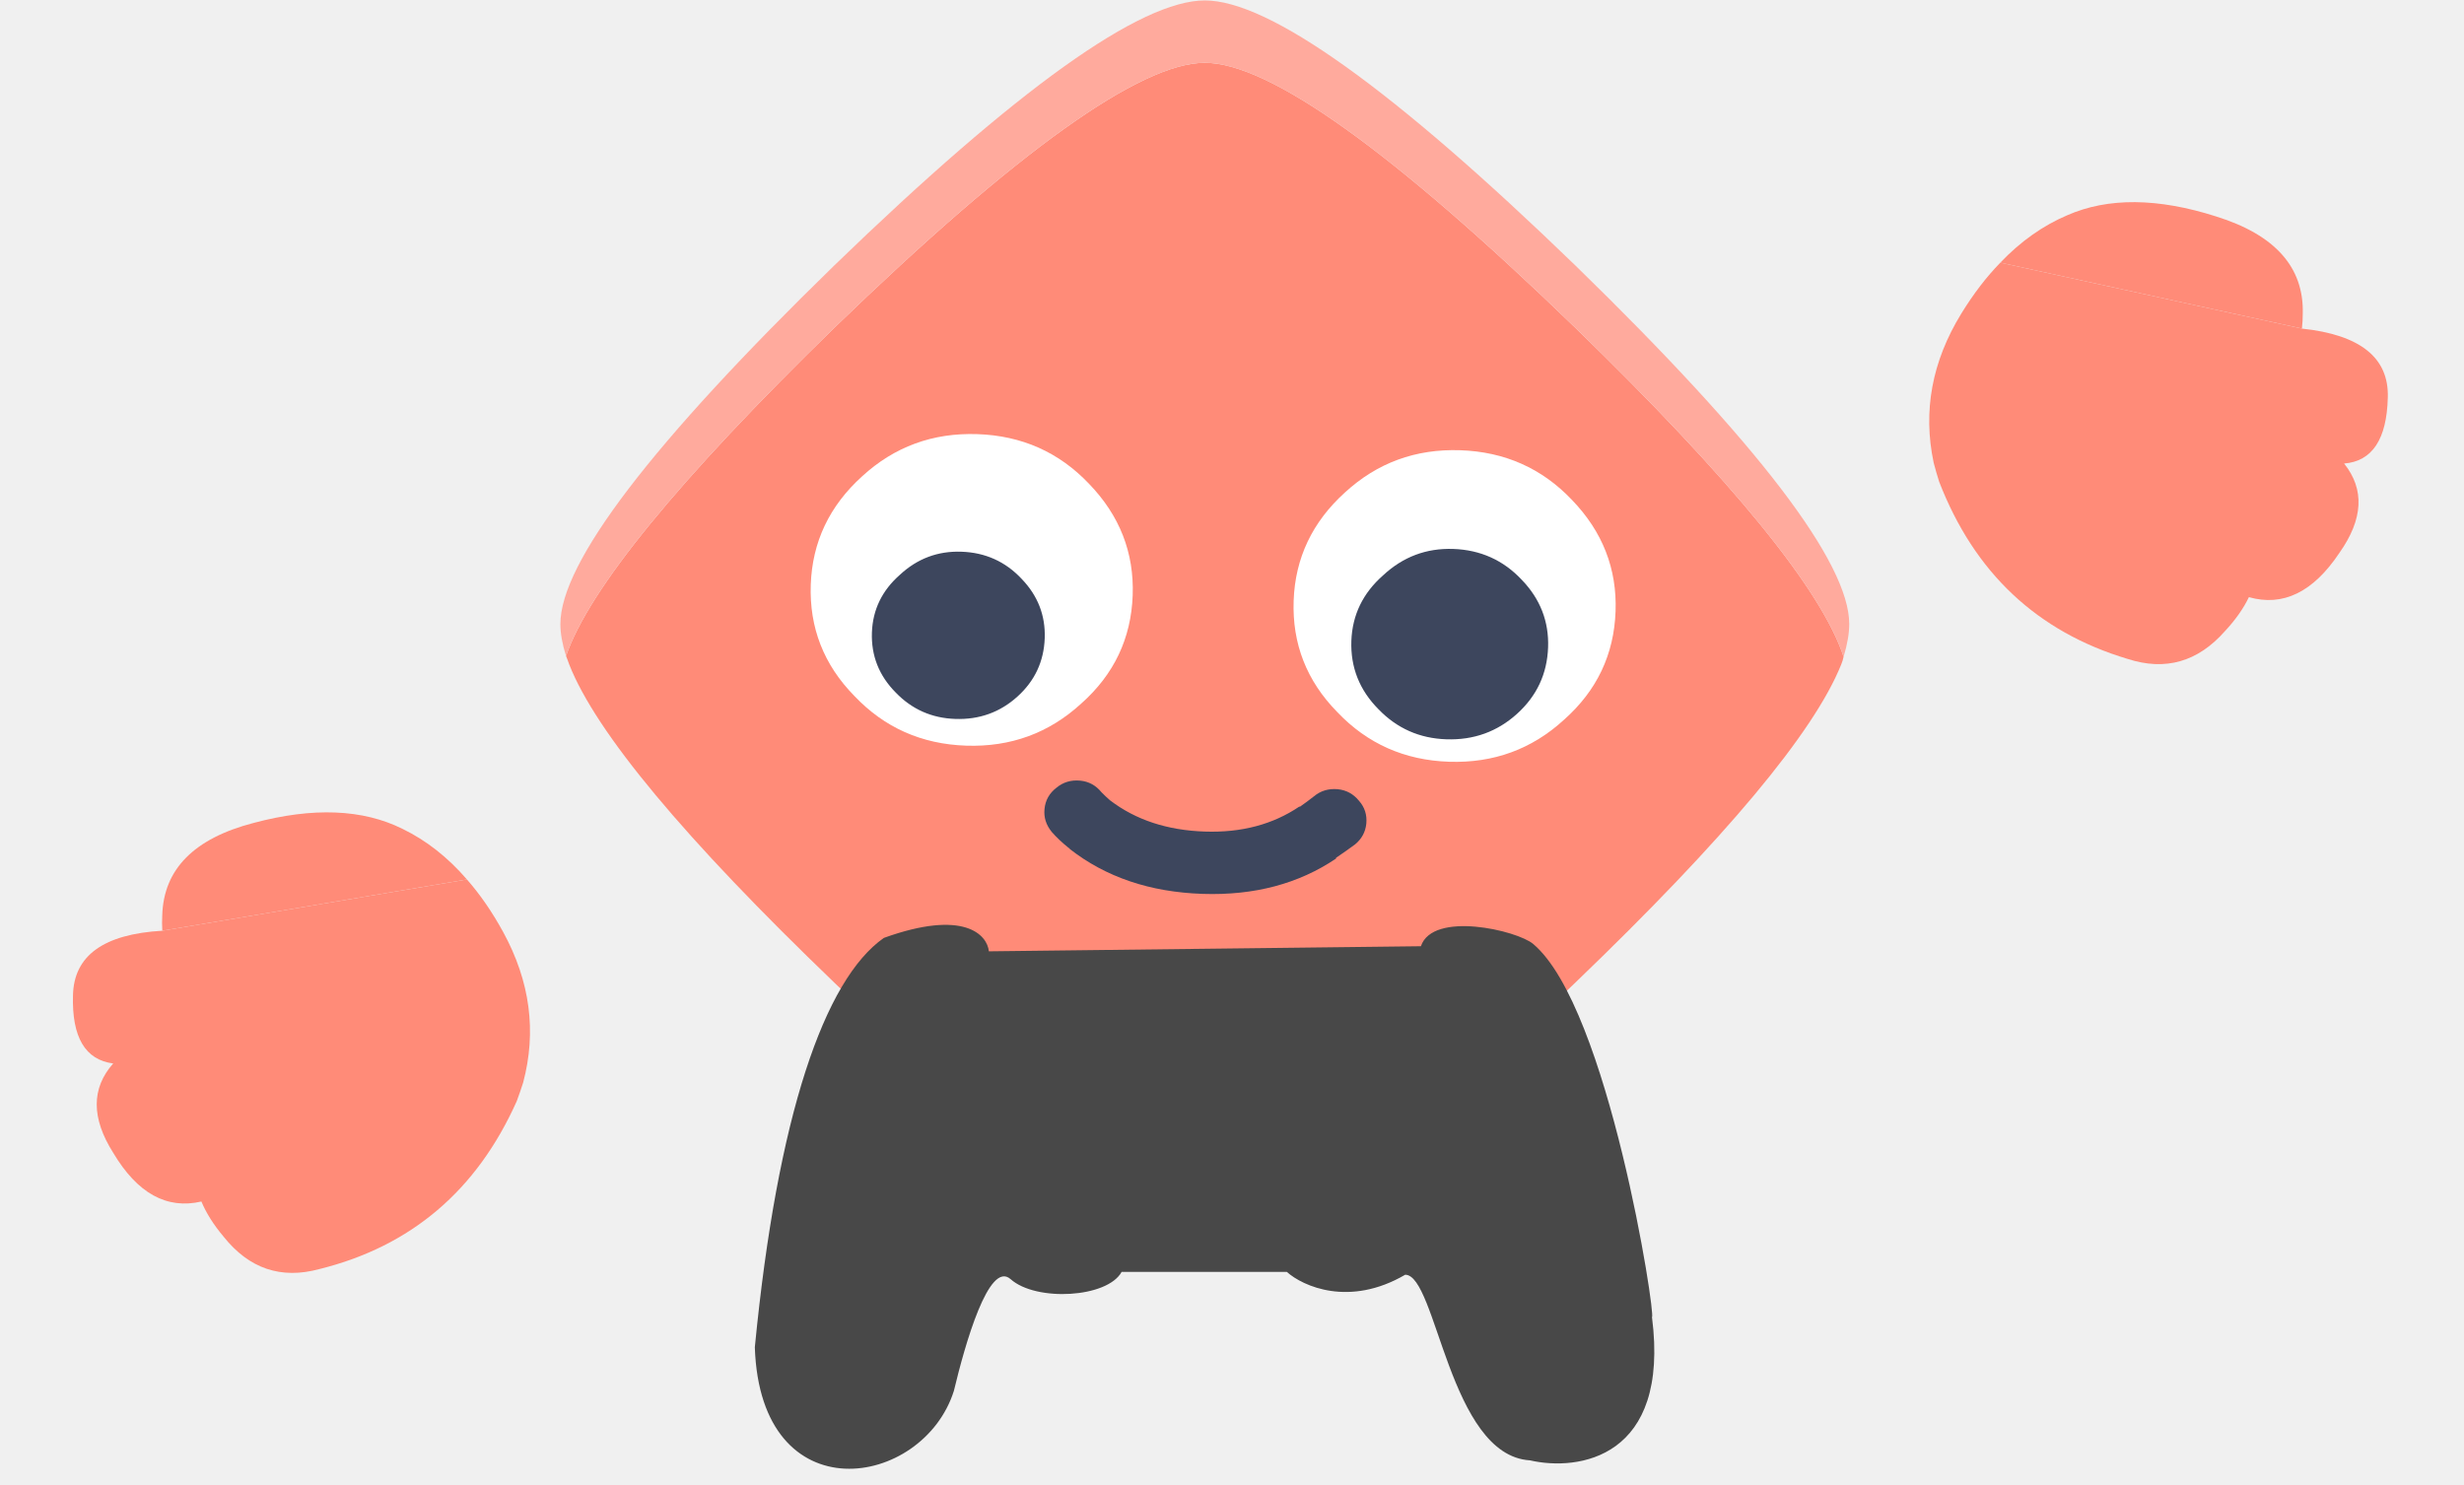
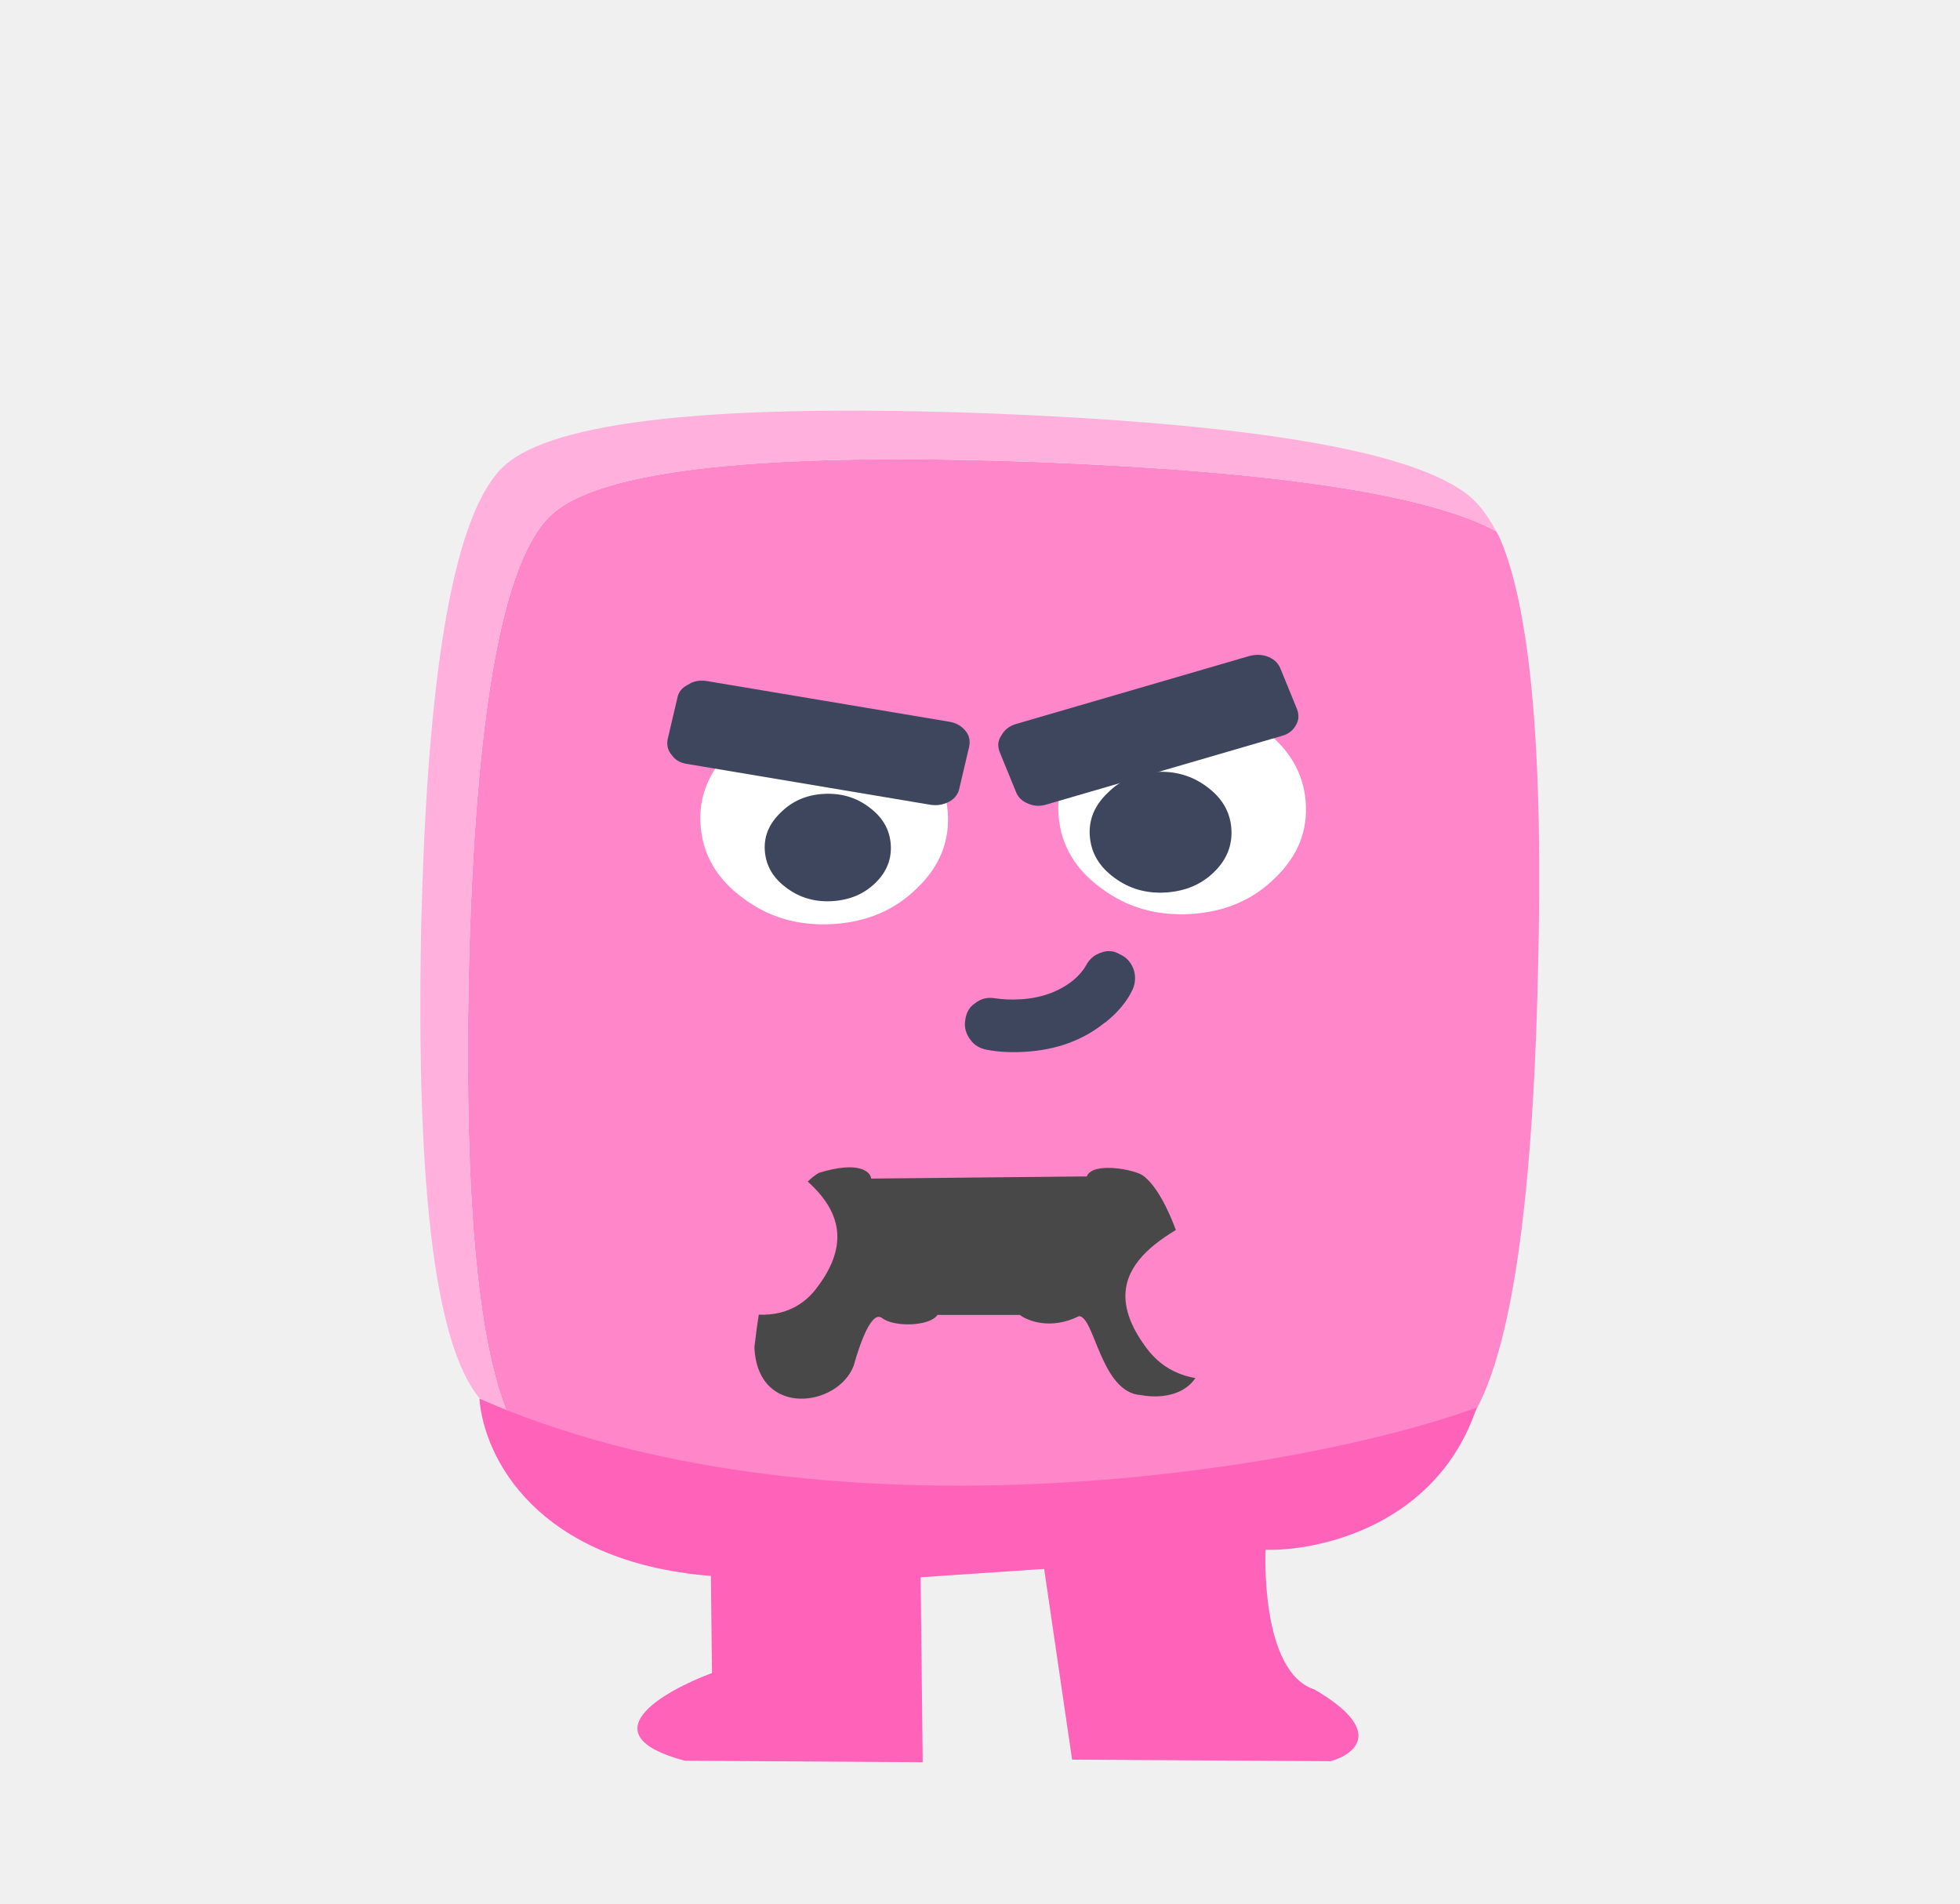
- <svg xmlns="http://www.w3.org/2000/svg" width="151" height="91" viewBox="0 0 151 91" fill="none">
-   <path d="M96.542 20.094C85.353 9.264 77.783 3.849 73.834 3.849C69.885 3.849 62.316 9.264 51.126 20.094C41.583 29.395 36.103 36.1 34.688 40.209C34.754 40.368 34.82 40.543 34.885 40.734C36.531 44.907 41.945 51.404 51.126 60.227C62.283 71.057 69.852 76.472 73.834 76.472C77.783 76.472 85.353 71.057 96.542 60.227C105.724 51.404 111.154 44.907 112.832 40.734C112.898 40.575 112.947 40.416 112.98 40.256C111.631 36.147 106.152 29.427 96.542 20.094Z" fill="#FF8B78" />
-   <path d="M52.835 29.195C50.828 31.008 49.779 33.219 49.686 35.829C49.592 38.47 50.482 40.746 52.356 42.656C54.196 44.598 56.481 45.614 59.21 45.705C61.939 45.796 64.291 44.934 66.265 43.12C68.27 41.339 69.32 39.128 69.414 36.486C69.507 33.877 68.617 31.601 66.743 29.659C64.903 27.718 62.619 26.701 59.889 26.61C57.16 26.519 54.809 27.381 52.835 29.195Z" fill="white" />
-   <path d="M62.35 42.697C63.415 41.735 63.973 40.542 64.023 39.119C64.073 37.724 63.601 36.511 62.607 35.48C61.614 34.42 60.382 33.866 58.911 33.817C57.469 33.769 56.215 34.24 55.149 35.231C54.055 36.192 53.483 37.37 53.433 38.766C53.382 40.189 53.869 41.417 54.892 42.449C55.886 43.48 57.104 44.019 58.546 44.067C60.017 44.116 61.285 43.66 62.35 42.697Z" fill="#3D465D" />
-   <path d="M82.427 30.181C80.421 31.994 79.371 34.206 79.278 36.815C79.184 39.457 80.074 41.733 81.948 43.643C83.789 45.584 86.073 46.6 88.802 46.691C91.531 46.782 93.883 45.921 95.857 44.107C97.862 42.326 98.912 40.114 99.006 37.473C99.099 34.864 98.209 32.588 96.336 30.645C94.496 28.704 92.211 27.688 89.482 27.597C86.753 27.506 84.401 28.367 82.427 30.181Z" fill="white" />
-   <path d="M92.965 43.756C94.178 42.66 94.813 41.303 94.871 39.682C94.927 38.094 94.389 36.713 93.258 35.54C92.127 34.334 90.725 33.703 89.05 33.647C87.41 33.593 85.983 34.129 84.769 35.257C83.523 36.351 82.872 37.692 82.815 39.28C82.758 40.901 83.311 42.298 84.477 43.473C85.608 44.646 86.995 45.26 88.635 45.315C90.31 45.371 91.753 44.851 92.965 43.756Z" fill="#3D465D" />
-   <path d="M81.876 52.625L81.877 52.578C82.282 52.304 82.671 52.031 83.043 51.756C83.45 51.419 83.678 50.997 83.73 50.489C83.782 49.949 83.634 49.482 83.286 49.088C82.939 48.662 82.503 48.425 81.978 48.375C81.42 48.325 80.937 48.468 80.53 48.805C80.259 49.019 79.972 49.232 79.668 49.445L79.619 49.444C78 50.537 76.072 51.046 73.837 50.971C71.535 50.895 69.599 50.257 68.028 49.057C67.837 48.892 67.662 48.726 67.503 48.562C67.156 48.136 66.72 47.898 66.195 47.849C65.637 47.798 65.155 47.942 64.748 48.279C64.308 48.614 64.062 49.052 64.01 49.592C63.959 50.1 64.107 50.567 64.454 50.993C64.738 51.321 65.089 51.651 65.505 51.984C65.538 51.985 65.553 52.002 65.552 52.033C67.762 53.764 70.478 54.683 73.701 54.79C76.857 54.895 79.582 54.174 81.876 52.625Z" fill="#3D465D" />
-   <path d="M96.542 16.272C85.352 5.442 77.783 0.027 73.834 0.027C69.885 0.027 62.316 5.442 51.126 16.272C39.937 27.165 34.342 34.491 34.342 38.25C34.342 38.823 34.458 39.476 34.688 40.209C36.103 36.1 41.582 29.395 51.126 20.094C62.316 9.264 69.885 3.85 73.834 3.85C77.783 3.85 85.352 9.264 96.542 20.094C106.151 29.427 111.631 36.148 112.98 40.257C113.211 39.492 113.326 38.823 113.326 38.25C113.326 34.491 107.731 27.165 96.542 16.272Z" fill="#FFAA9D" />
-   <path d="M46.258 82.58C47.64 68.374 50.519 60.041 54.166 57.488C59.078 55.715 60.502 57.298 60.6 58.311L87.076 57.999C87.806 55.825 92.965 57.023 93.96 57.862C98.578 61.756 101.495 80.727 101.237 80.727C102.351 89.392 96.717 90.194 93.761 89.512C88.811 89.213 88.038 78.134 86.115 78.134C82.697 80.13 79.852 78.849 78.857 77.959H68.737C67.867 79.558 63.496 79.799 61.933 78.406C60.602 77.221 59.136 82.412 58.456 85.253C56.565 91.24 46.599 92.872 46.258 82.58Z" fill="#484848" />
-   <path d="M9.947 57.049C9.928 56.732 9.926 56.421 9.943 56.115C10.022 53.282 11.888 51.391 15.541 50.442C19.181 49.469 22.223 49.59 24.666 50.805C26.127 51.513 27.443 52.547 28.616 53.907L9.947 57.049Z" fill="#FF8B78" />
-   <path d="M19.573 77.787C17.223 78.426 15.266 77.764 13.703 75.801C13.092 75.075 12.638 74.357 12.342 73.647C10.219 74.14 8.418 73.146 6.94 70.664C5.591 68.533 5.59 66.706 6.937 65.185C5.221 64.964 4.4 63.573 4.473 61.01C4.524 58.578 6.349 57.257 9.947 57.049L28.615 53.907C29.426 54.829 30.167 55.905 30.839 57.135C32.488 60.153 32.894 63.227 32.059 66.359C31.934 66.749 31.804 67.128 31.667 67.495C29.225 72.964 25.194 76.394 19.573 77.787Z" fill="#FF8B78" />
-   <path d="M141.067 20.14C141.102 19.825 141.12 19.514 141.119 19.208C141.186 16.375 139.42 14.396 135.821 13.271C132.235 12.124 129.191 12.097 126.688 13.193C125.193 13.829 123.825 14.798 122.583 16.1L141.067 20.14Z" fill="#FF8B78" />
-   <path d="M130.383 40.387C132.697 41.139 134.685 40.572 136.348 38.688C136.996 37.992 137.486 37.296 137.818 36.602C139.914 37.197 141.763 36.291 143.368 33.884C144.825 31.821 144.92 29.996 143.653 28.412C145.378 28.274 146.27 26.924 146.33 24.362C146.404 21.93 144.649 20.522 141.066 20.14L122.583 16.1C121.726 16.982 120.931 18.02 120.196 19.217C118.394 22.151 117.829 25.202 118.502 28.37C118.606 28.766 118.717 29.15 118.835 29.523C120.992 35.103 124.841 38.725 130.383 40.387Z" fill="#FF8B78" />
+ <svg xmlns="http://www.w3.org/2000/svg" width="103" height="100" viewBox="0 0 103 100" fill="none">
+   <path d="M54.602 24.279C40.142 23.743 31.608 24.657 29.002 27.024C26.395 29.39 24.937 37.547 24.626 51.494C24.403 63.432 25.166 71.199 26.916 74.795C27.064 74.862 27.222 74.94 27.39 75.028C31.202 76.832 39.02 77.933 50.844 78.331C65.283 78.888 73.817 77.973 76.445 75.587C79.052 73.22 80.51 65.064 80.821 51.117C81.117 39.715 80.457 32.116 78.838 28.32C78.778 28.174 78.706 28.038 78.624 27.912C75.049 25.972 67.042 24.762 54.602 24.279Z" fill="#FF86C9" />
+   <path d="M52.105 21.724C37.645 21.187 29.111 22.102 26.505 24.468C23.898 26.834 22.44 34.991 22.129 48.938C21.86 62.927 22.953 71.179 25.409 73.692C25.783 74.076 26.286 74.443 26.916 74.795C25.166 71.199 24.403 63.432 24.626 51.494C24.937 37.547 26.395 29.39 29.002 27.024C31.608 24.657 40.142 23.743 54.602 24.279C67.042 24.762 75.049 25.972 78.624 27.911C78.277 27.262 77.916 26.746 77.541 26.363C75.086 23.849 66.607 22.303 52.105 21.724Z" fill="#FFB0DC" />
+   <path d="M39.645 70.77C40.236 65.59 41.468 62.552 43.029 61.621C45.131 60.974 45.74 61.552 45.782 61.921L57.111 61.807C57.423 61.015 59.631 61.452 60.056 61.757C62.032 63.177 63.28 70.094 63.17 70.094C63.647 73.254 61.236 73.546 59.971 73.297C57.853 73.188 57.522 69.149 56.7 69.149C55.237 69.877 54.02 69.409 53.594 69.085L49.264 69.085C48.891 69.668 47.021 69.756 46.352 69.248C45.783 68.816 45.155 70.709 44.864 71.744C44.055 73.927 39.791 74.523 39.645 70.77Z" fill="#484848" />
+   <path d="M56.339 92.448L54.871 82.43L48.38 82.868L48.489 92.585L35.99 92.507C30.871 91.144 34.807 88.868 37.415 87.9L37.358 82.799C28.195 82.055 25.434 76.584 25.193 73.485C42.88 81.273 67.861 77.495 77.601 73.956C75.494 80.223 69.205 81.497 66.507 81.424C66.507 81.424 66.197 87.821 69.072 88.761C72.812 90.937 71.196 92.182 69.92 92.532L56.339 92.448Z" fill="#FF62B9" />
+   <path d="M42.864 37.489C41.068 37.595 39.587 38.228 38.419 39.389C37.231 40.552 36.697 41.889 36.819 43.4C36.943 44.931 37.686 46.193 39.049 47.187C40.392 48.201 41.962 48.655 43.758 48.55C45.554 48.444 47.036 47.811 48.203 46.65C49.393 45.506 49.926 44.169 49.803 42.639C49.681 41.127 48.937 39.865 47.573 38.852C46.23 37.838 44.66 37.384 42.864 37.489Z" fill="white" />
+   <path d="M43.274 41.711C42.374 41.764 41.625 42.091 41.027 42.692C40.41 43.278 40.132 43.955 40.194 44.722C40.258 45.505 40.642 46.15 41.348 46.659C42.035 47.169 42.829 47.398 43.729 47.345C44.648 47.291 45.406 46.972 46.005 46.386C46.604 45.801 46.872 45.117 46.808 44.334C46.746 43.567 46.372 42.929 45.685 42.419C44.996 41.893 44.192 41.657 43.274 41.711Z" fill="#3D465D" />
+   <path d="M61.675 36.959C59.879 37.064 58.397 37.698 57.23 38.859C56.041 40.022 55.508 41.358 55.63 42.87C55.754 44.4 56.497 45.662 57.86 46.657C59.203 47.671 60.772 48.125 62.568 48.02C64.365 47.914 65.846 47.281 67.013 46.12C68.204 44.976 68.737 43.639 68.614 42.108C68.491 40.597 67.748 39.335 66.383 38.322C65.04 37.308 63.471 36.854 61.675 36.959Z" fill="white" />
+   <path d="M60.734 40.557C59.722 40.616 58.88 40.983 58.208 41.659C57.514 42.319 57.202 43.08 57.272 43.942C57.343 44.822 57.775 45.547 58.569 46.12C59.341 46.693 60.233 46.95 61.246 46.891C62.278 46.83 63.131 46.471 63.804 45.813C64.478 45.154 64.778 44.385 64.707 43.506C64.638 42.644 64.217 41.926 63.444 41.352C62.67 40.761 61.767 40.496 60.734 40.557Z" fill="#3D465D" />
+   <path d="M35.317 39.689C35.489 39.938 35.762 40.089 36.136 40.141L48.897 42.282C49.25 42.336 49.582 42.279 49.895 42.112C50.186 41.947 50.362 41.705 50.423 41.387L50.933 39.218C50.994 38.899 50.928 38.625 50.736 38.396C50.519 38.131 50.234 37.972 49.882 37.918L37.12 35.777C36.747 35.725 36.426 35.79 36.158 35.973C35.844 36.121 35.656 36.354 35.595 36.672L35.085 38.842C35.024 39.16 35.101 39.443 35.317 39.689Z" fill="#3D465D" />
+   <path d="M53.354 38.049C53.015 38.161 52.77 38.361 52.62 38.647C52.444 38.898 52.413 39.178 52.524 39.486L53.378 41.576C53.49 41.884 53.714 42.102 54.051 42.231C54.365 42.36 54.692 42.369 55.031 42.257L67.33 38.673C67.692 38.578 67.948 38.387 68.099 38.1C68.253 37.851 68.274 37.572 68.162 37.263L67.308 35.174C67.196 34.866 66.983 34.647 66.668 34.517C66.353 34.387 66.015 34.37 65.653 34.466L53.354 38.049Z" fill="#3D465D" />
+   <path d="M58.856 50.142C58.536 49.945 58.197 49.917 57.839 50.058C57.5 50.174 57.246 50.393 57.076 50.715C56.925 50.988 56.696 51.253 56.391 51.511C55.634 52.108 54.715 52.438 53.633 52.501C53.136 52.531 52.666 52.51 52.226 52.44C51.852 52.39 51.523 52.481 51.237 52.714C50.948 52.899 50.776 53.197 50.722 53.608C50.665 53.972 50.758 54.315 51.001 54.636C51.197 54.913 51.494 55.088 51.891 55.16C52.487 55.269 53.142 55.303 53.856 55.261C55.523 55.163 56.927 54.649 58.069 53.718L58.039 53.755C58.735 53.21 59.23 52.617 59.526 51.975C59.672 51.631 59.688 51.282 59.572 50.928C59.433 50.553 59.195 50.29 58.856 50.142Z" fill="#3D465D" />
+   <path d="M60.284 70.869C57.221 66.837 60.941 64.916 64.106 63.432C66.417 62.348 67.937 60.347 68.996 58.056L69.641 56.66L79.567 59.222L77.945 63.117C77.448 65.229 64.657 76.626 60.284 70.869Z" fill="#FF86C9" />
+   <path d="M42.884 67.714C45.84 63.904 42.335 61.716 39.396 60.001C37.284 58.768 35.97 56.756 35.079 54.535L34.422 52.895L25.11 54.709L26.55 58.701C26.973 60.838 38.693 73.114 42.884 67.714Z" fill="#FF86C9" />
</svg>
